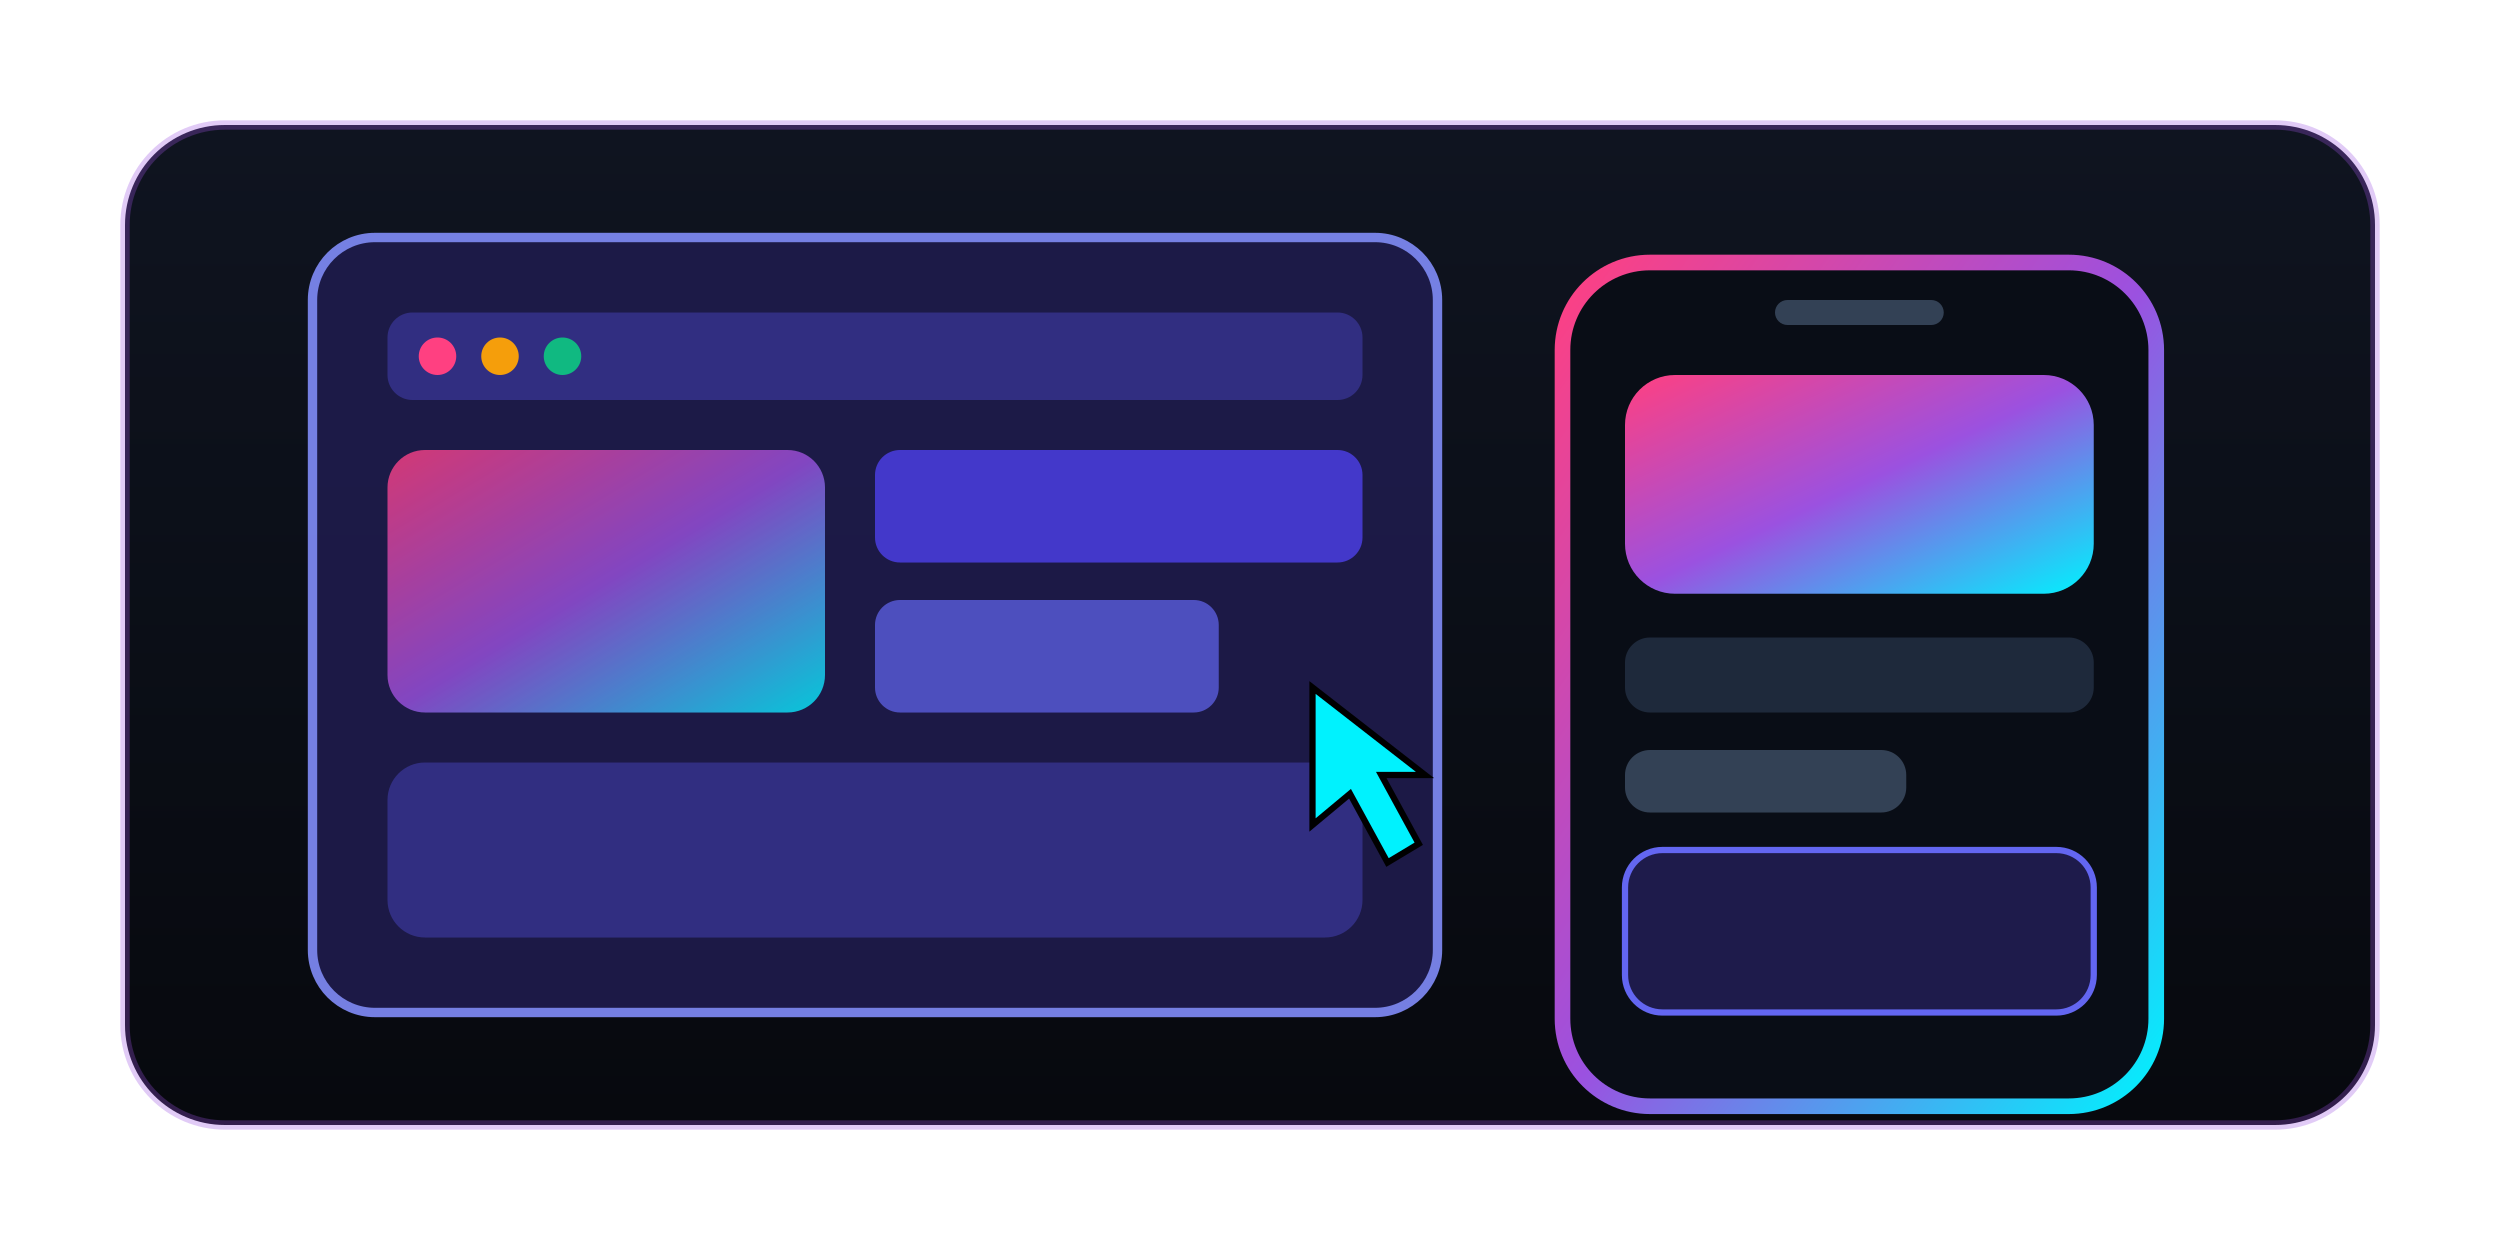
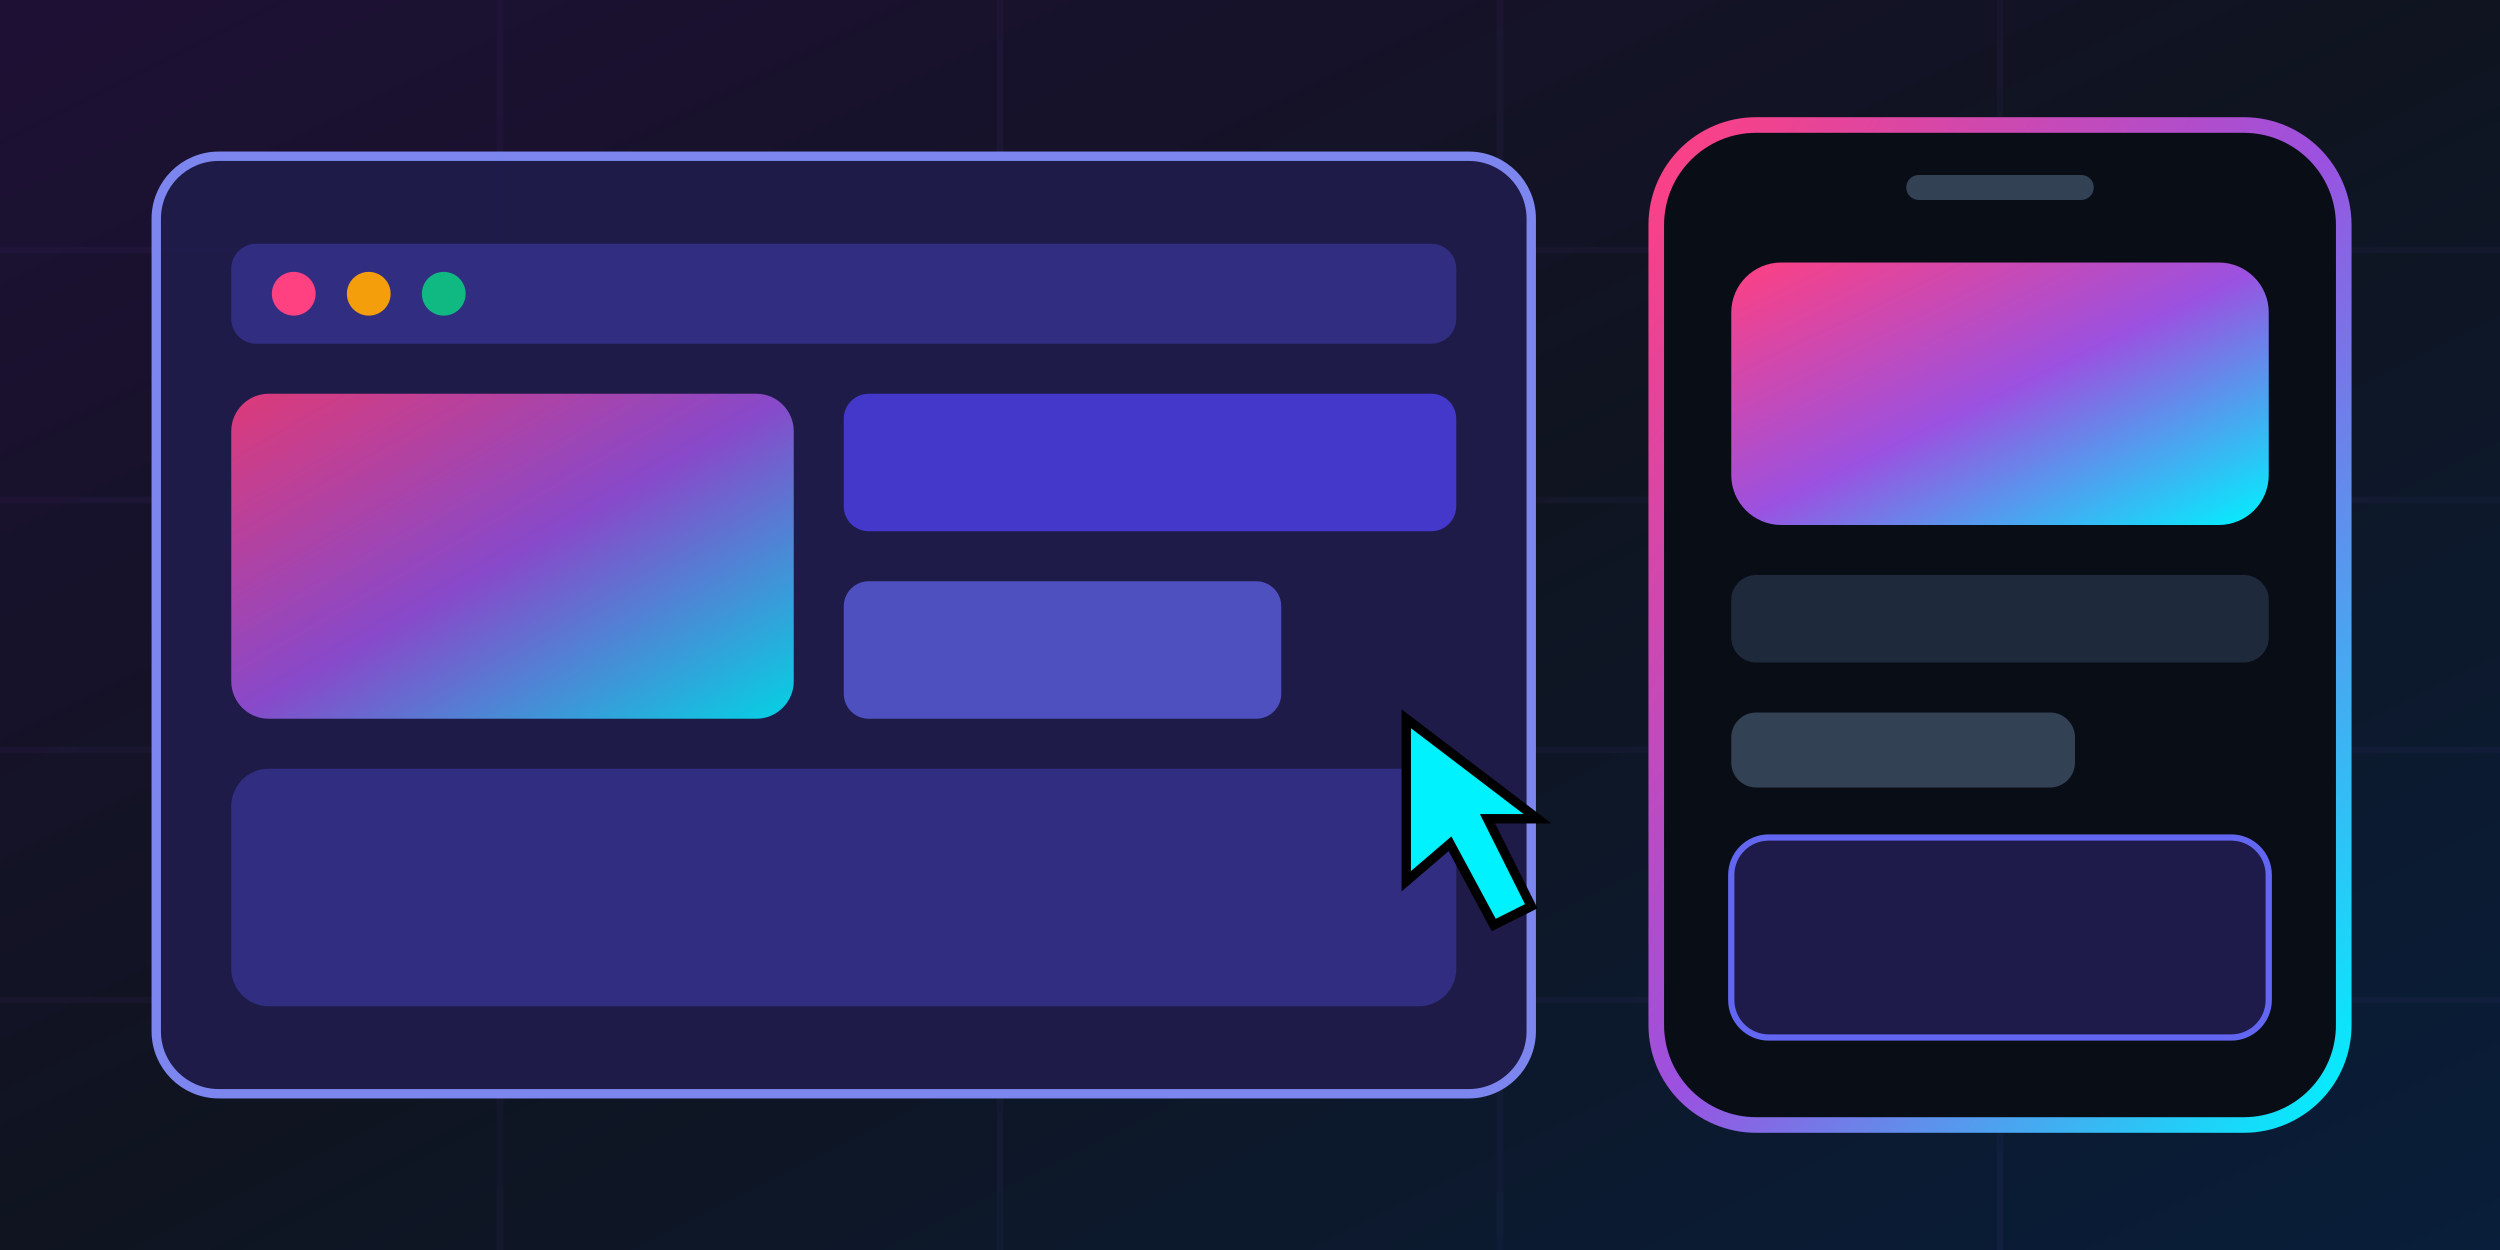
- <svg xmlns="http://www.w3.org/2000/svg" viewBox="0 0 400 200" width="100%" height="100%">
+ <svg xmlns="http://www.w3.org/2000/svg" viewBox="0 0 400 200" width="100%" height="100%" preserveAspectRatio="xMidYMid slice">
  <defs>
    <linearGradient id="uiGrad" x1="0%" y1="0%" x2="100%" y2="100%">
      <stop offset="0%" stop-color="#FF4081" />
      <stop offset="50%" stop-color="#9B51E0" />
      <stop offset="100%" stop-color="#00F2FE" />
    </linearGradient>
-     <linearGradient id="bgUi" x1="0%" y1="0%" x2="0%" y2="100%">
-       <stop offset="0%" stop-color="#0F1420" />
-       <stop offset="100%" stop-color="#07090E" />
+     <linearGradient id="bgUi" x1="0%" y1="0%" x2="100%" y2="100%">
+       <stop offset="0%" stop-color="#1E1035" />
+       <stop offset="50%" stop-color="#0F1420" />
+       <stop offset="100%" stop-color="#091E3A" />
    </linearGradient>
  </defs>
-   <rect x="20" y="20" width="360" height="160" rx="16" fill="url(#bgUi)" stroke="#9B51E0" stroke-opacity="0.3" stroke-width="1.5" />
-   <rect x="50" y="38" width="180" height="124" rx="10" fill="#1E1B4B" stroke="#818CF8" stroke-width="1.5" opacity="0.9" />
-   <rect x="62" y="50" width="156" height="14" rx="4" fill="#312E81" />
-   <circle cx="70" cy="57" r="3" fill="#FF4081" />
-   <circle cx="80" cy="57" r="3" fill="#F59E0B" />
-   <circle cx="90" cy="57" r="3" fill="#10B981" />
-   <rect x="62" y="72" width="70" height="42" rx="6" fill="url(#uiGrad)" opacity="0.8" />
-   <rect x="140" y="72" width="78" height="18" rx="4" fill="#4338CA" />
-   <rect x="140" y="96" width="55" height="18" rx="4" fill="#6366F1" opacity="0.7" />
-   <rect x="62" y="122" width="156" height="28" rx="6" fill="#312E81" />
-   <g transform="translate(250, 42)">
-     <rect x="0" y="0" width="95" height="135" rx="14" fill="#090D16" stroke="url(#uiGrad)" stroke-width="2.5" />
-     <rect x="34" y="6" width="27" height="4" rx="2" fill="#334155" />
-     <rect x="10" y="18" width="75" height="35" rx="8" fill="url(#uiGrad)" />
-     <rect x="10" y="60" width="75" height="12" rx="4" fill="#1E293B" />
-     <rect x="10" y="78" width="45" height="10" rx="4" fill="#334155" />
-     <rect x="10" y="94" width="75" height="26" rx="6" fill="#1E1B4B" stroke="#6366F1" stroke-width="1" />
+   <rect x="0" y="0" width="400" height="200" fill="url(#bgUi)" />
+   <path d="M 0 40 L 400 40 M 0 80 L 400 80 M 0 120 L 400 120 M 0 160 L 400 160 M 80 0 L 80 200 M 160 0 L 160 200 M 240 0 L 240 200 M 320 0 L 320 200" stroke="#9B51E0" stroke-opacity="0.05" stroke-width="1" />
+   <g transform="translate(25, 25)">
+     <rect x="0" y="0" width="220" height="150" rx="10" fill="#1E1B4B" stroke="#818CF8" stroke-width="1.5" opacity="0.95" />
+     <rect x="12" y="14" width="196" height="16" rx="4" fill="#312E81" />
+     <circle cx="22" cy="22" r="3.5" fill="#FF4081" />
+     <circle cx="34" cy="22" r="3.5" fill="#F59E0B" />
+     <circle cx="46" cy="22" r="3.5" fill="#10B981" />
+     <rect x="12" y="38" width="90" height="52" rx="6" fill="url(#uiGrad)" opacity="0.85" />
+     <rect x="110" y="38" width="98" height="22" rx="4" fill="#4338CA" />
+     <rect x="110" y="68" width="70" height="22" rx="4" fill="#6366F1" opacity="0.7" />
+     <rect x="12" y="98" width="196" height="38" rx="6" fill="#312E81" />
  </g>
-   <g transform="translate(210, 110)">
-     <polygon points="0,0 0,22 6,17 12,28 17,25 11,14 18,14" fill="#00F2FE" stroke="#000" stroke-width="1" />
+   <g transform="translate(265, 20)">
+     <rect x="0" y="0" width="110" height="160" rx="16" fill="#090D16" stroke="url(#uiGrad)" stroke-width="2.5" />
+     <rect x="40" y="8" width="30" height="4" rx="2" fill="#334155" />
+     <rect x="12" y="22" width="86" height="42" rx="8" fill="url(#uiGrad)" />
+     <rect x="12" y="72" width="86" height="14" rx="4" fill="#1E293B" />
+     <rect x="12" y="94" width="55" height="12" rx="4" fill="#334155" />
+     <rect x="12" y="114" width="86" height="32" rx="6" fill="#1E1B4B" stroke="#6366F1" stroke-width="1" />
+   </g>
+   <g transform="translate(225, 115)">
+     <polygon points="0,0 0,26 7,20 14,33 20,30 13,16 21,16" fill="#00F2FE" stroke="#000" stroke-width="1.5" />
  </g>
</svg>
